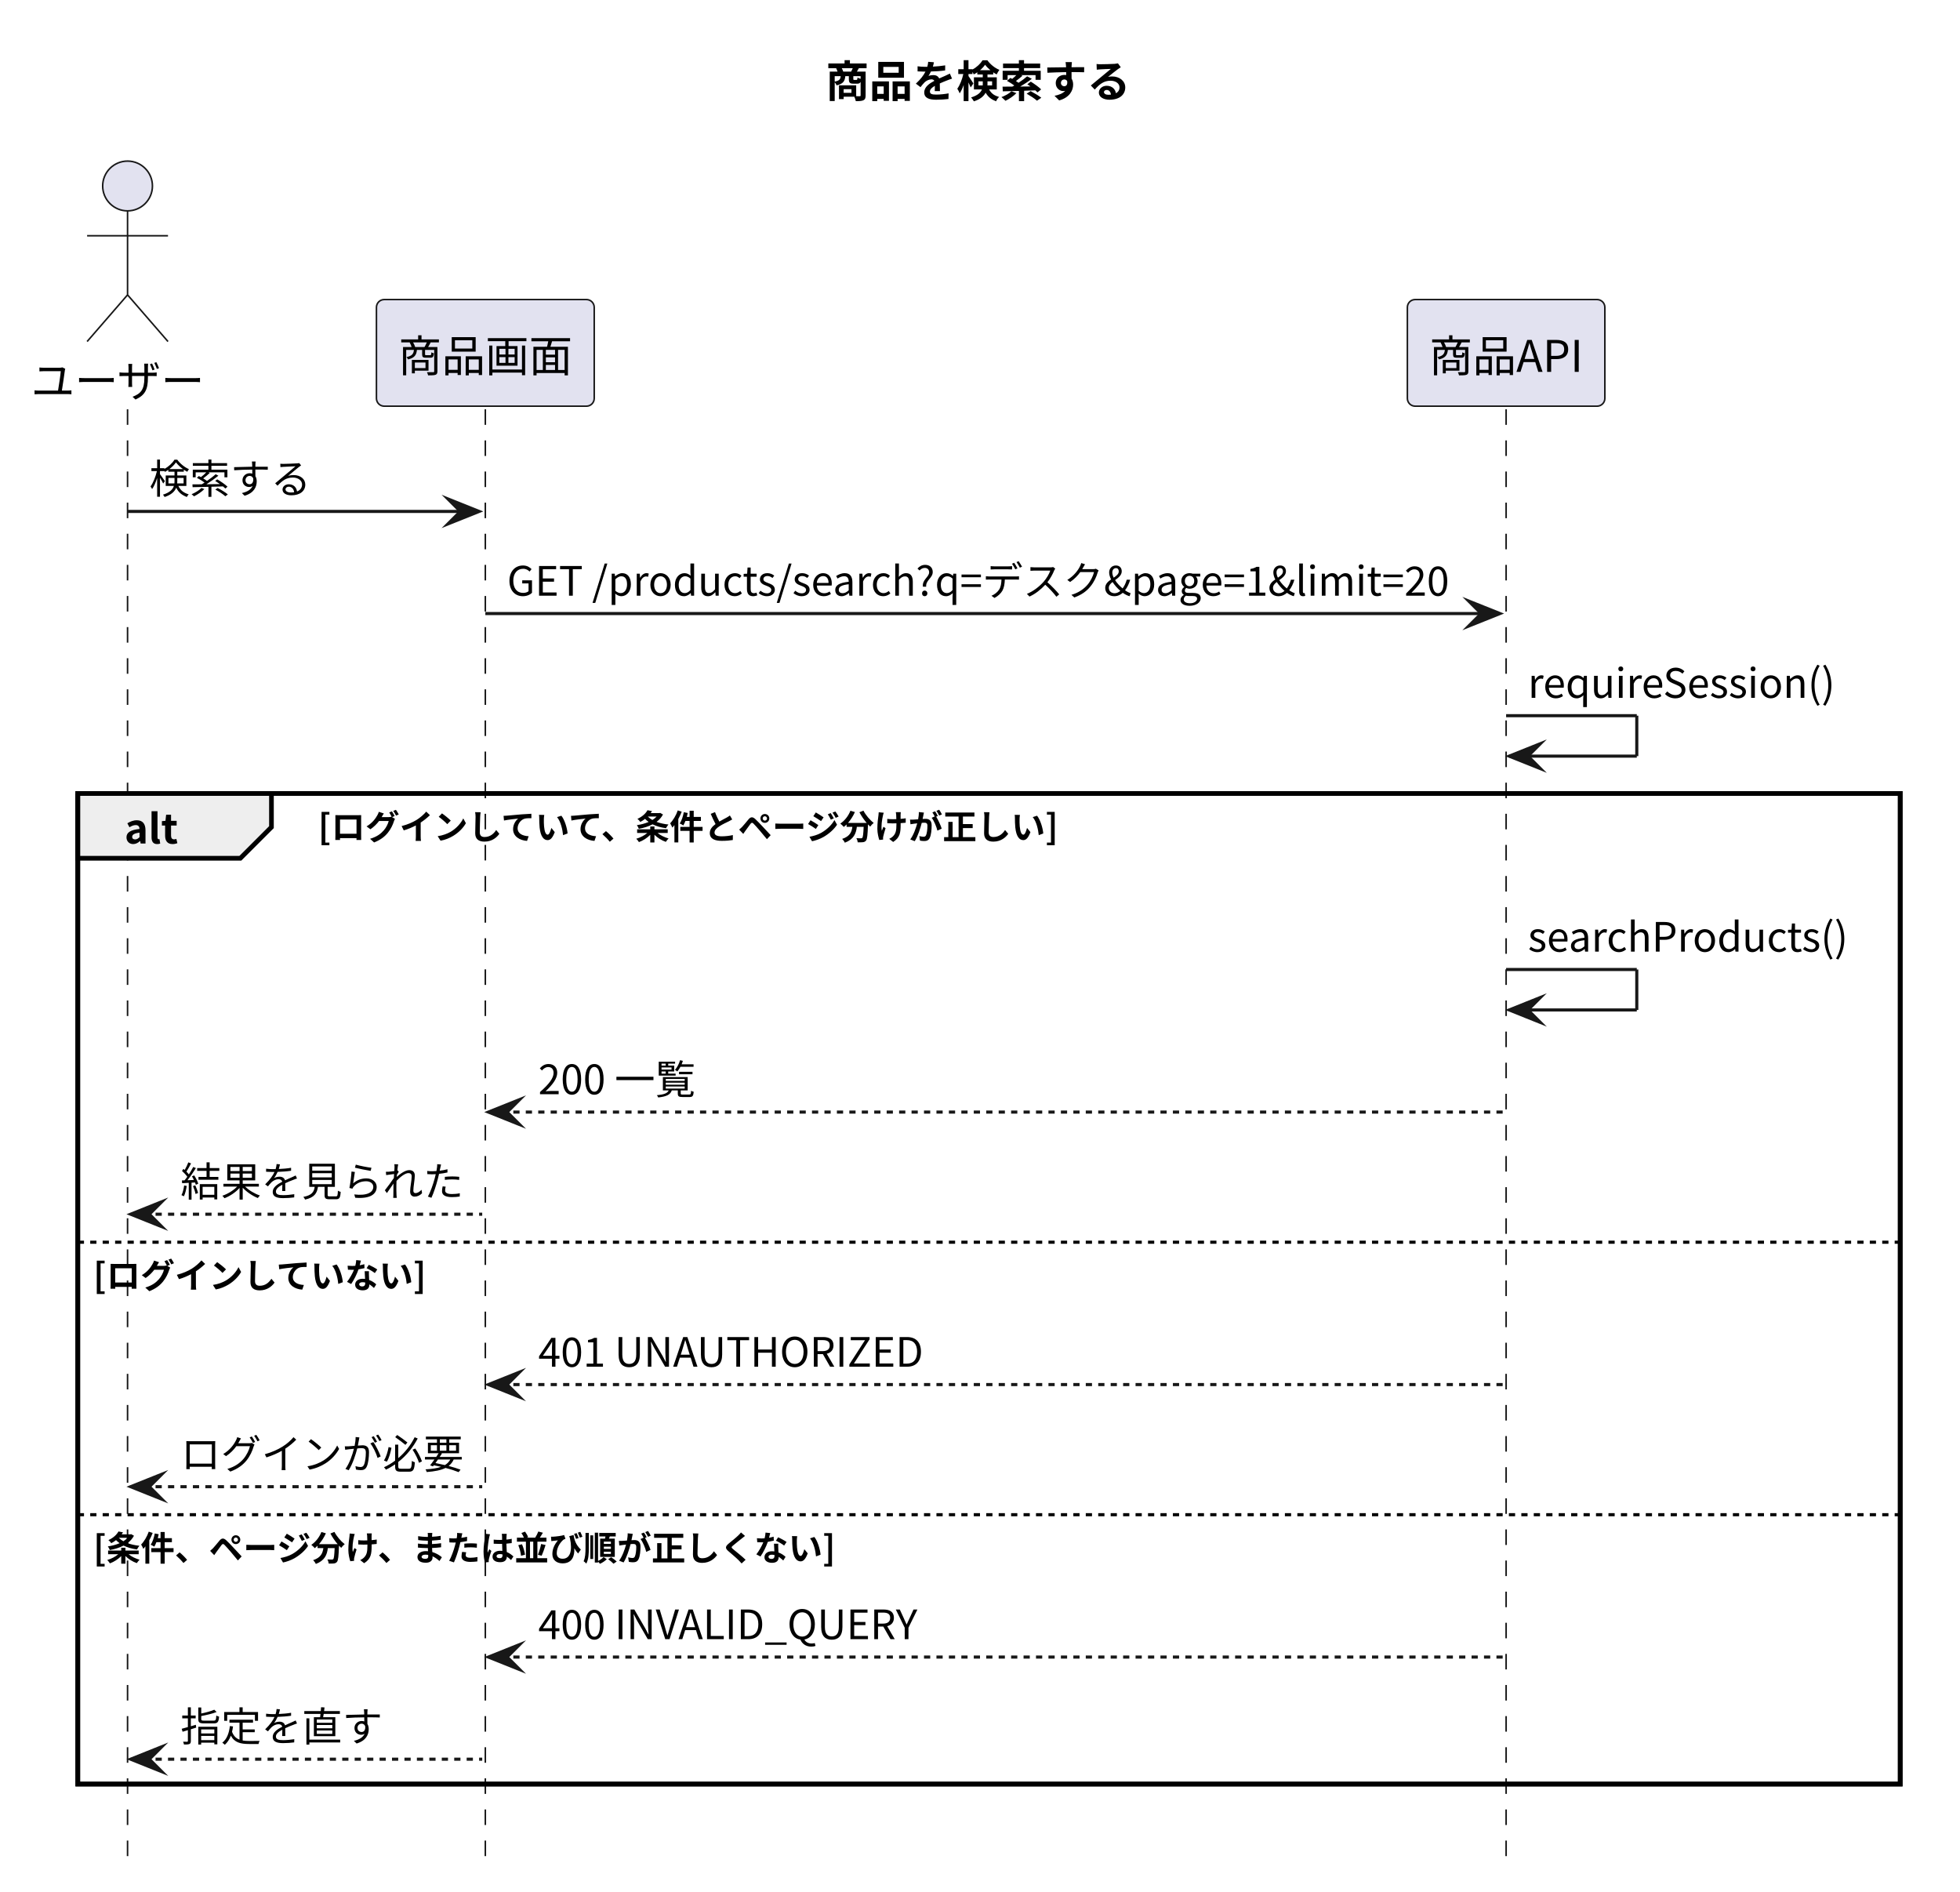
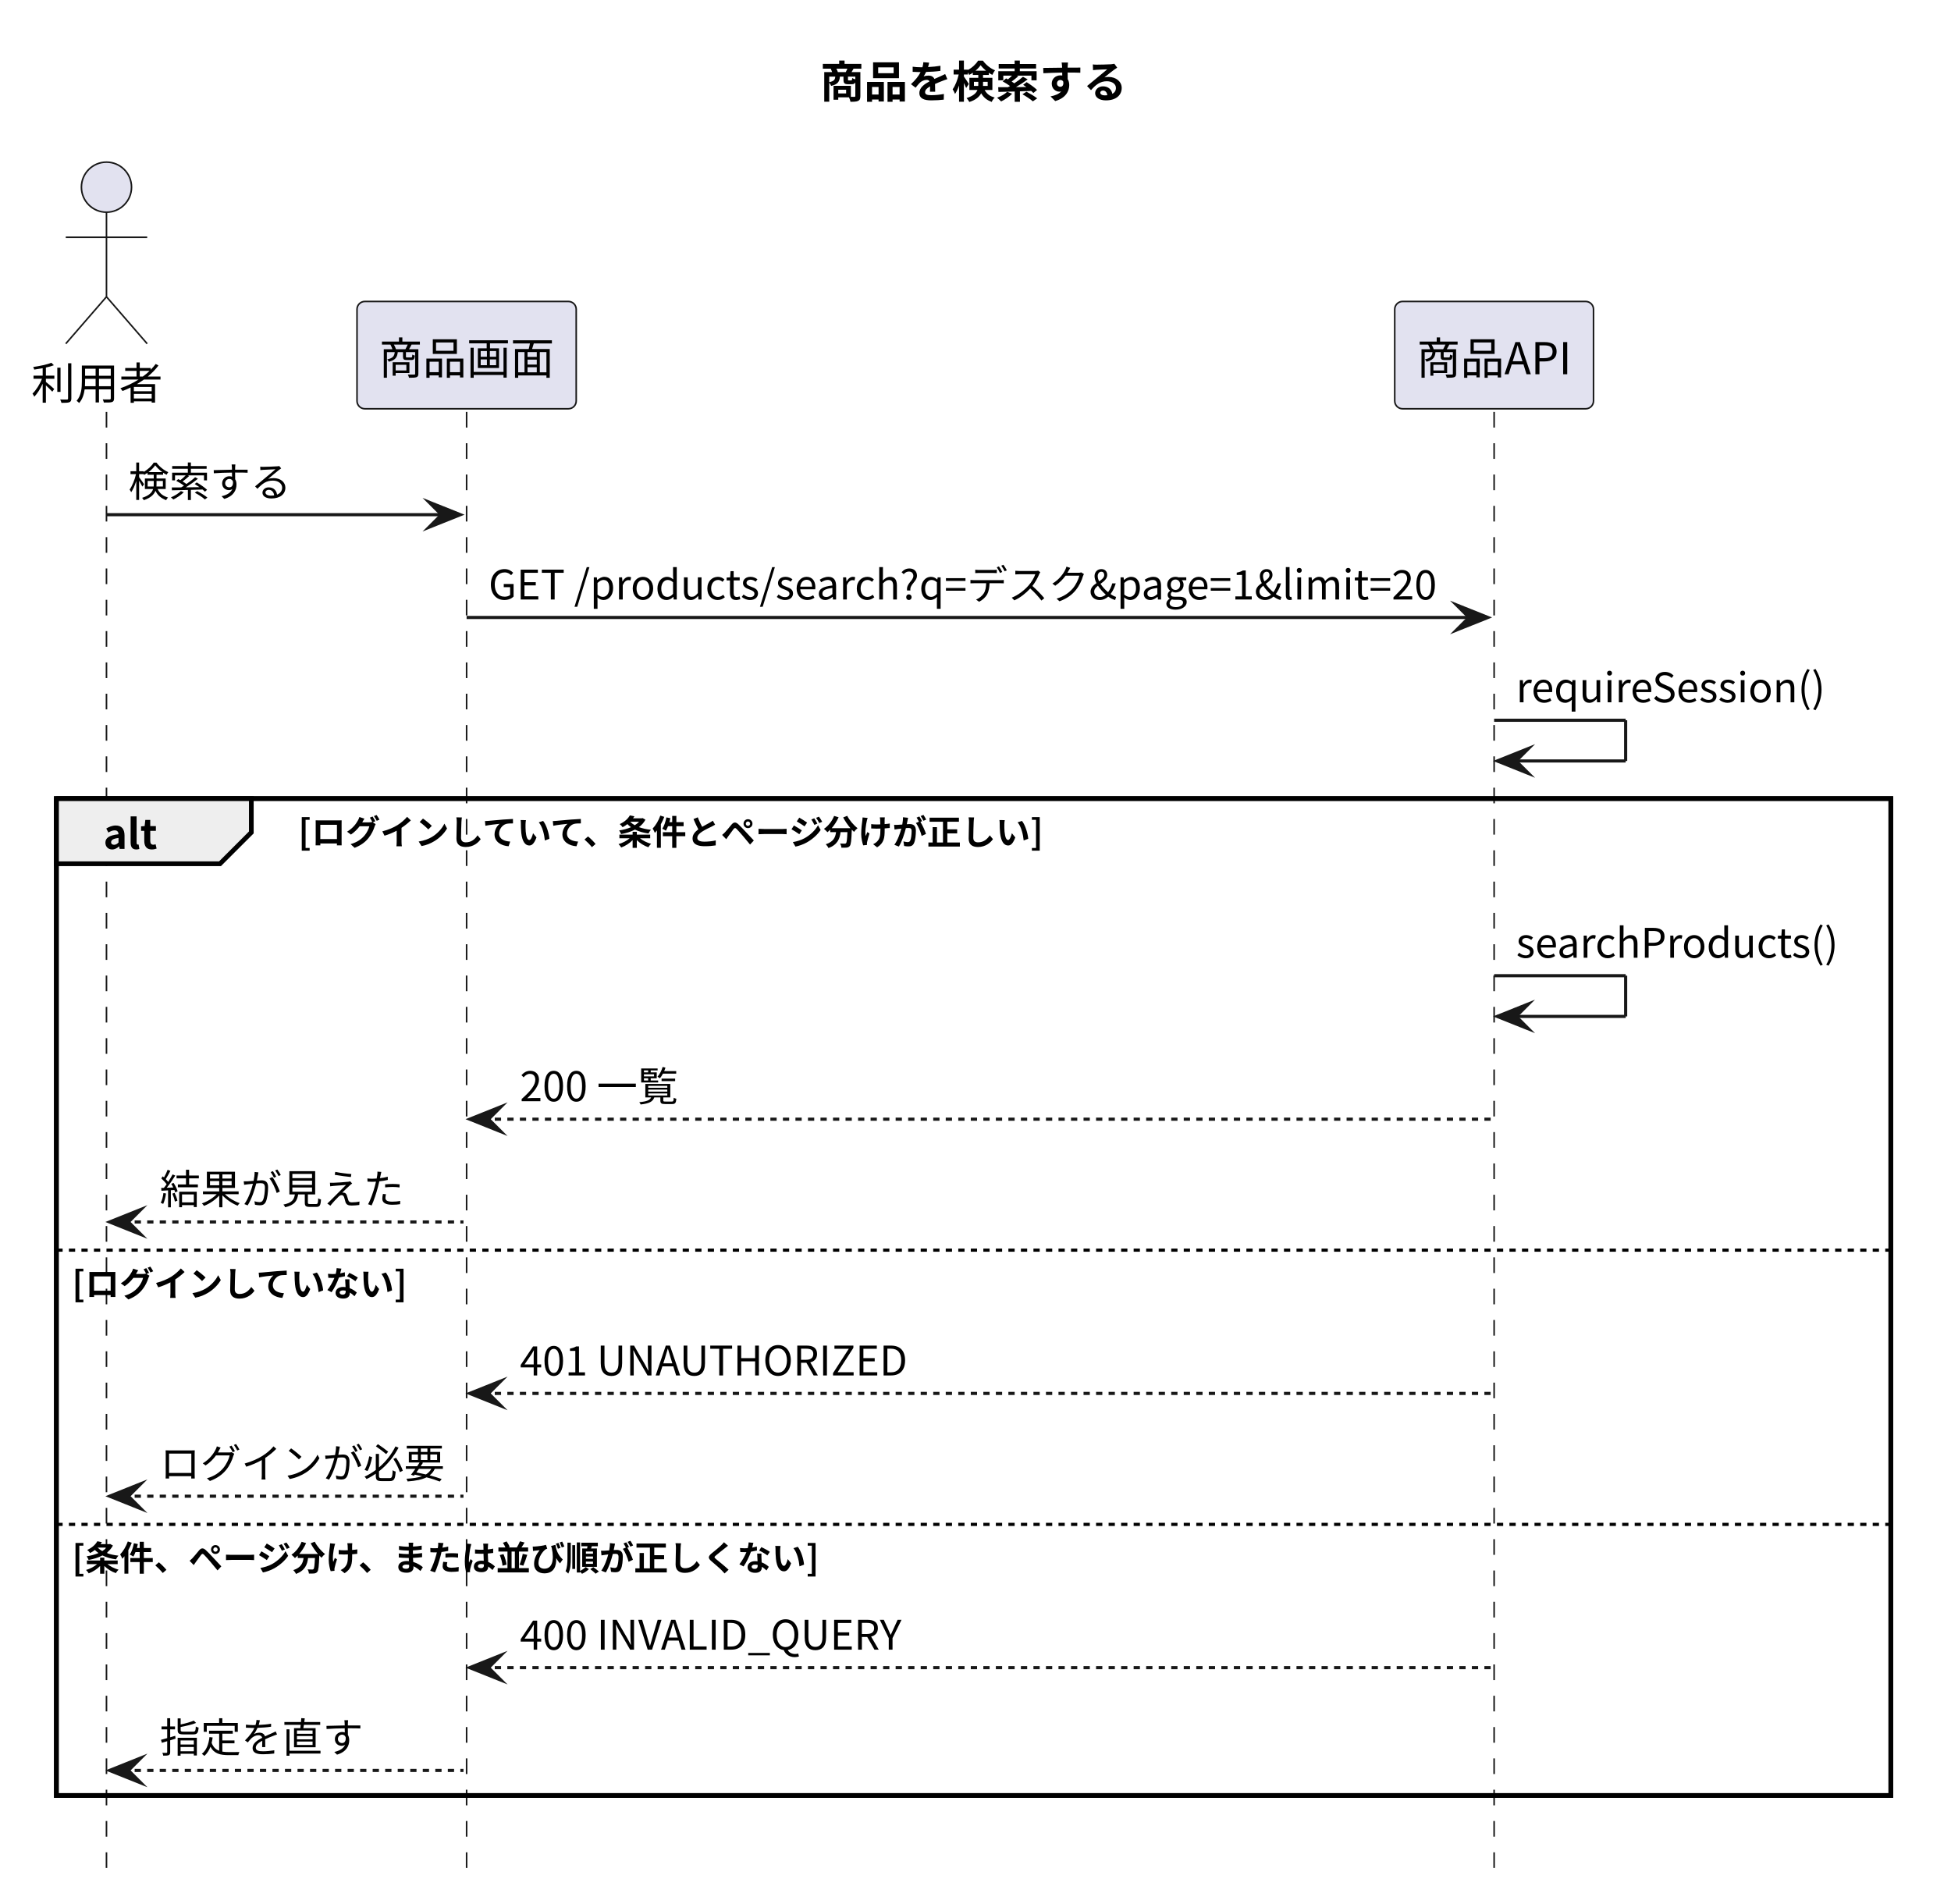
- <svg xmlns="http://www.w3.org/2000/svg" version="1.1" data-diagram-type="SEQUENCE" style="width:630px;height:608px;background:#FFFFFF;" width="630px" height="608px" viewBox="0 0 630 608" zoomAndPan="magnify" preserveAspectRatio="none" contentStyleType="text/css">
+ <svg xmlns="http://www.w3.org/2000/svg" version="1.1" data-diagram-type="SEQUENCE" style="width:623px;height:608px;background:#FFFFFF;" width="623px" height="608px" viewBox="0 0 623 608" zoomAndPan="magnify" preserveAspectRatio="none" contentStyleType="text/css">
  <defs />
  <g font-family="sans-serif" lengthAdjust="spacing">
    <g class="title" data-source-line="6">
-       <text x="265.392" y="31.24" fill="#000" font-size="14" textLength="98" font-weight="700" font-family="'Noto Sans CJK JP'">商品を検索する</text>
+       <text x="261.892" y="31.24" fill="#000" font-size="14" textLength="98" font-weight="700" font-family="'Noto Sans CJK JP'">商品を検索する</text>
    </g>
-     <rect x="25" y="255.016" width="585.785" height="318.376" fill="none" style="stroke:#000;stroke-width:1.5;" />
+     <rect x="18" y="255.016" width="585.785" height="318.376" fill="none" style="stroke:#000;stroke-width:1.5;" />
    <g class="participant-lifeline" data-qualified-name="User" data-entity-uid="part1" id="part1-lifeline" data-source-line="8">
      <g>
-         <rect x="37.5" y="131.544" width="8" height="465.848" fill="#000" fill-opacity="0" />
-         <line x1="41" y1="131.544" x2="41" y2="597.392" style="stroke:#181818;stroke-width:0.5;stroke-dasharray:5,5;" />
+         <rect x="30.5" y="131.544" width="8" height="465.848" fill="#000" fill-opacity="0" />
+         <line x1="34" y1="131.544" x2="34" y2="597.392" style="stroke:#181818;stroke-width:0.5;stroke-dasharray:5,5;" />
      </g>
    </g>
    <g class="participant-lifeline" data-qualified-name="Screen" data-entity-uid="part2" id="part2-lifeline" data-source-line="9">
      <g>
-         <rect x="152.5" y="131.544" width="8" height="465.848" fill="#000" fill-opacity="0" />
-         <line x1="156" y1="131.544" x2="156" y2="597.392" style="stroke:#181818;stroke-width:0.5;stroke-dasharray:5,5;" />
+         <rect x="145.5" y="131.544" width="8" height="465.848" fill="#000" fill-opacity="0" />
+         <line x1="149" y1="131.544" x2="149" y2="597.392" style="stroke:#181818;stroke-width:0.5;stroke-dasharray:5,5;" />
      </g>
    </g>
    <g class="participant-lifeline" data-qualified-name="API" data-entity-uid="part3" id="part3-lifeline" data-source-line="10">
      <g>
-         <rect x="480.609" y="131.544" width="8" height="465.848" fill="#000" fill-opacity="0" />
-         <line x1="484.109" y1="131.544" x2="484.109" y2="597.392" style="stroke:#181818;stroke-width:0.5;stroke-dasharray:5,5;" />
+         <rect x="473.609" y="131.544" width="8" height="465.848" fill="#000" fill-opacity="0" />
+         <line x1="477.109" y1="131.544" x2="477.109" y2="597.392" style="stroke:#181818;stroke-width:0.5;stroke-dasharray:5,5;" />
      </g>
    </g>
    <g class="participant participant-head" data-qualified-name="User" data-entity-uid="part1" id="part1-head" data-source-line="8">
-       <text x="10" y="127.512" fill="#000" font-size="14" textLength="56" font-family="'Noto Sans CJK JP'">ユーザー</text>
-       <ellipse cx="41" cy="59.772" rx="8" ry="8" fill="#E2E2F0" style="stroke:#181818;stroke-width:0.5;" />
-       <path d="M41,67.772 L41,94.772 M28,75.772 L54,75.772 M41,94.772 L28,109.772 M41,94.772 L54,109.772" style="stroke:#181818;stroke-width:0.5;" fill="none" />
+       <text x="10" y="127.512" fill="#000" font-size="14" textLength="42" font-family="'Noto Sans CJK JP'">利用者</text>
+       <ellipse cx="34" cy="59.772" rx="8" ry="8" fill="#E2E2F0" style="stroke:#181818;stroke-width:0.5;" />
+       <path d="M34,67.772 L34,94.772 M21,75.772 L47,75.772 M34,94.772 L21,109.772 M34,94.772 L47,109.772" style="stroke:#181818;stroke-width:0.5;" fill="none" />
    </g>
    <g class="participant participant-head" data-qualified-name="Screen" data-entity-uid="part2" id="part2-head" data-source-line="9">
-       <rect x="121" y="96.272" width="70" height="34.272" fill="#E2E2F0" style="stroke:#181818;stroke-width:0.5;" rx="2.5" ry="2.5" />
-       <text x="128" y="119.512" fill="#000" font-size="14" textLength="56" font-family="'Noto Sans CJK JP'">商品画面</text>
+       <rect x="114" y="96.272" width="70" height="34.272" fill="#E2E2F0" style="stroke:#181818;stroke-width:0.5;" rx="2.5" ry="2.5" />
+       <text x="121" y="119.512" fill="#000" font-size="14" textLength="56" font-family="'Noto Sans CJK JP'">商品画面</text>
    </g>
    <g class="participant participant-head" data-qualified-name="API" data-entity-uid="part3" id="part3-head" data-source-line="10">
-       <rect x="452.371" y="96.272" width="63.476" height="34.272" fill="#E2E2F0" style="stroke:#181818;stroke-width:0.5;" rx="2.5" ry="2.5" />
-       <text x="459.371" y="119.512" fill="#000" font-size="14" textLength="49.476" font-family="'Noto Sans CJK JP'">商品API</text>
+       <rect x="445.371" y="96.272" width="63.476" height="34.272" fill="#E2E2F0" style="stroke:#181818;stroke-width:0.5;" rx="2.5" ry="2.5" />
+       <text x="452.371" y="119.512" fill="#000" font-size="14" textLength="49.476" font-family="'Noto Sans CJK JP'">商品API</text>
    </g>
    <g class="message" data-entity-1="part1" data-entity-2="part2" id="msg1" data-source-line="12">
-       <polygon points="144,160.368,154,164.368,144,168.368,148,164.368" fill="#181818" style="stroke:#181818;stroke-width:1;stroke-linejoin:miter;stroke-miterlimit:10;" />
-       <line x1="41" y1="164.368" x2="150" y2="164.368" style="stroke:#181818;stroke-width:1;" />
-       <text x="48" y="158.624" fill="#000" font-size="13" textLength="52" font-family="'Noto Sans CJK JP'">検索する</text>
+       <polygon points="137,160.368,147,164.368,137,168.368,141,164.368" fill="#181818" style="stroke:#181818;stroke-width:1;stroke-linejoin:miter;stroke-miterlimit:10;" />
+       <line x1="34" y1="164.368" x2="143" y2="164.368" style="stroke:#181818;stroke-width:1;" />
+       <text x="41" y="158.624" fill="#000" font-size="13" textLength="52" font-family="'Noto Sans CJK JP'">検索する</text>
    </g>
    <g class="message" data-entity-1="part2" data-entity-2="part3" id="msg2" data-source-line="13">
-       <polygon points="472.109,193.192,482.109,197.192,472.109,201.192,476.109,197.192" fill="#181818" style="stroke:#181818;stroke-width:1;stroke-linejoin:miter;stroke-miterlimit:10;" />
-       <line x1="156" y1="197.192" x2="478.109" y2="197.192" style="stroke:#181818;stroke-width:1;" />
-       <text x="163" y="191.448" fill="#000" font-size="13" textLength="304.109" font-family="'Noto Sans CJK JP'">GET /products/search?q=デスク&amp;page=1&amp;limit=20</text>
+       <polygon points="465.109,193.192,475.109,197.192,465.109,201.192,469.109,197.192" fill="#181818" style="stroke:#181818;stroke-width:1;stroke-linejoin:miter;stroke-miterlimit:10;" />
+       <line x1="149" y1="197.192" x2="471.109" y2="197.192" style="stroke:#181818;stroke-width:1;" />
+       <text x="156" y="191.448" fill="#000" font-size="13" textLength="304.109" font-family="'Noto Sans CJK JP'">GET /products/search?q=デスク&amp;page=1&amp;limit=20</text>
    </g>
    <g class="message" data-entity-1="part3" data-entity-2="part3" id="msg3" data-source-line="14">
-       <line x1="484.109" y1="230.016" x2="526.109" y2="230.016" style="stroke:#181818;stroke-width:1;" />
-       <line x1="526.109" y1="230.016" x2="526.109" y2="243.016" style="stroke:#181818;stroke-width:1;" />
-       <line x1="485.109" y1="243.016" x2="526.109" y2="243.016" style="stroke:#181818;stroke-width:1;" />
-       <polygon points="495.109,239.016,485.109,243.016,495.109,247.016,491.109,243.016" fill="#181818" style="stroke:#181818;stroke-width:1;stroke-linejoin:miter;stroke-miterlimit:10;" />
-       <text x="491.109" y="224.272" fill="#000" font-size="13" textLength="99.307" font-family="'Noto Sans CJK JP'">requireSession()</text>
+       <line x1="477.109" y1="230.016" x2="519.109" y2="230.016" style="stroke:#181818;stroke-width:1;" />
+       <line x1="519.109" y1="230.016" x2="519.109" y2="243.016" style="stroke:#181818;stroke-width:1;" />
+       <line x1="478.109" y1="243.016" x2="519.109" y2="243.016" style="stroke:#181818;stroke-width:1;" />
+       <polygon points="488.109,239.016,478.109,243.016,488.109,247.016,484.109,243.016" fill="#181818" style="stroke:#181818;stroke-width:1;stroke-linejoin:miter;stroke-miterlimit:10;" />
+       <text x="484.109" y="224.272" fill="#000" font-size="13" textLength="99.307" font-family="'Noto Sans CJK JP'">requireSession()</text>
    </g>
-     <path d="M25,255.016 L87.251,255.016 L87.251,265.84 L77.251,275.84 L25,275.84 L25,255.016" style="stroke:#000;stroke-width:1.5;" fill="#EEE" />
-     <rect x="25" y="255.016" width="585.785" height="318.376" fill="none" style="stroke:#000;stroke-width:1.5;" />
-     <text x="40" y="271.096" fill="#000" font-size="13" textLength="17.251" font-weight="700" font-family="'Noto Sans CJK JP'">alt</text>
-     <text x="102.251" y="269.776" fill="#000" font-size="11" textLength="239.314" font-weight="700" font-family="'Noto Sans CJK JP'">[ログインしていて、条件とページ分けが正しい]</text>
+     <path d="M18,255.016 L80.251,255.016 L80.251,265.84 L70.251,275.84 L18,275.84 L18,255.016" style="stroke:#000;stroke-width:1.5;" fill="#EEE" />
+     <rect x="18" y="255.016" width="585.785" height="318.376" fill="none" style="stroke:#000;stroke-width:1.5;" />
+     <text x="33" y="271.096" fill="#000" font-size="13" textLength="17.251" font-weight="700" font-family="'Noto Sans CJK JP'">alt</text>
+     <text x="95.251" y="269.776" fill="#000" font-size="11" textLength="239.314" font-weight="700" font-family="'Noto Sans CJK JP'">[ログインしていて、条件とページ分けが正しい]</text>
    <g class="message" data-entity-1="part3" data-entity-2="part3" id="msg4" data-source-line="16">
-       <line x1="484.109" y1="311.592" x2="526.109" y2="311.592" style="stroke:#181818;stroke-width:1;" />
-       <line x1="526.109" y1="311.592" x2="526.109" y2="324.592" style="stroke:#181818;stroke-width:1;" />
-       <line x1="485.109" y1="324.592" x2="526.109" y2="324.592" style="stroke:#181818;stroke-width:1;" />
-       <polygon points="495.109,320.592,485.109,324.592,495.109,328.592,491.109,324.592" fill="#181818" style="stroke:#181818;stroke-width:1;stroke-linejoin:miter;stroke-miterlimit:10;" />
-       <text x="491.109" y="305.848" fill="#000" font-size="13" textLength="103.675" font-family="'Noto Sans CJK JP'">searchProducts()</text>
+       <line x1="477.109" y1="311.592" x2="519.109" y2="311.592" style="stroke:#181818;stroke-width:1;" />
+       <line x1="519.109" y1="311.592" x2="519.109" y2="324.592" style="stroke:#181818;stroke-width:1;" />
+       <line x1="478.109" y1="324.592" x2="519.109" y2="324.592" style="stroke:#181818;stroke-width:1;" />
+       <polygon points="488.109,320.592,478.109,324.592,488.109,328.592,484.109,324.592" fill="#181818" style="stroke:#181818;stroke-width:1;stroke-linejoin:miter;stroke-miterlimit:10;" />
+       <text x="484.109" y="305.848" fill="#000" font-size="13" textLength="103.675" font-family="'Noto Sans CJK JP'">searchProducts()</text>
    </g>
    <g class="message" data-entity-1="part3" data-entity-2="part2" id="msg5" data-source-line="17">
-       <polygon points="167,353.416,157,357.416,167,361.416,163,357.416" fill="#181818" style="stroke:#181818;stroke-width:1;stroke-linejoin:miter;stroke-miterlimit:10;" />
-       <line x1="161" y1="357.416" x2="483.109" y2="357.416" style="stroke:#181818;stroke-width:1;stroke-dasharray:2,2;" />
-       <text x="173" y="351.672" fill="#000" font-size="13" textLength="50.557" font-family="'Noto Sans CJK JP'">200 一覧</text>
+       <polygon points="160,353.416,150,357.416,160,361.416,156,357.416" fill="#181818" style="stroke:#181818;stroke-width:1;stroke-linejoin:miter;stroke-miterlimit:10;" />
+       <line x1="154" y1="357.416" x2="476.109" y2="357.416" style="stroke:#181818;stroke-width:1;stroke-dasharray:2,2;" />
+       <text x="166" y="351.672" fill="#000" font-size="13" textLength="50.557" font-family="'Noto Sans CJK JP'">200 一覧</text>
    </g>
    <g class="message" data-entity-1="part2" data-entity-2="part1" id="msg6" data-source-line="18">
-       <polygon points="52,386.24,42,390.24,52,394.24,48,390.24" fill="#181818" style="stroke:#181818;stroke-width:1;stroke-linejoin:miter;stroke-miterlimit:10;" />
-       <line x1="46" y1="390.24" x2="155" y2="390.24" style="stroke:#181818;stroke-width:1;stroke-dasharray:2,2;" />
-       <text x="58" y="384.496" fill="#000" font-size="13" textLength="91" font-family="'Noto Sans CJK JP'">結果を見られた</text>
+       <polygon points="45,386.24,35,390.24,45,394.24,41,390.24" fill="#181818" style="stroke:#181818;stroke-width:1;stroke-linejoin:miter;stroke-miterlimit:10;" />
+       <line x1="39" y1="390.24" x2="148" y2="390.24" style="stroke:#181818;stroke-width:1;stroke-dasharray:2,2;" />
+       <text x="51" y="384.496" fill="#000" font-size="13" textLength="78" font-family="'Noto Sans CJK JP'">結果が見えた</text>
    </g>
-     <line x1="25" y1="399.24" x2="610.784" y2="399.24" style="stroke:#000;stroke-width:1;stroke-dasharray:2,2;" />
-     <text x="30" y="414" fill="#000" font-size="11" textLength="107.315" font-weight="700" font-family="'Noto Sans CJK JP'">[ログインしていない]</text>
+     <line x1="18" y1="399.24" x2="603.784" y2="399.24" style="stroke:#000;stroke-width:1;stroke-dasharray:2,2;" />
+     <text x="23" y="414" fill="#000" font-size="11" textLength="107.315" font-weight="700" font-family="'Noto Sans CJK JP'">[ログインしていない]</text>
    <g class="message" data-entity-1="part3" data-entity-2="part2" id="msg7" data-source-line="20">
-       <polygon points="167,440.992,157,444.992,167,448.992,163,444.992" fill="#181818" style="stroke:#181818;stroke-width:1;stroke-linejoin:miter;stroke-miterlimit:10;" />
-       <line x1="161" y1="444.992" x2="483.109" y2="444.992" style="stroke:#181818;stroke-width:1;stroke-dasharray:2,2;" />
-       <text x="173" y="439.248" fill="#000" font-size="13" textLength="124.007" font-family="'Noto Sans CJK JP'">401 UNAUTHORIZED</text>
+       <polygon points="160,440.992,150,444.992,160,448.992,156,444.992" fill="#181818" style="stroke:#181818;stroke-width:1;stroke-linejoin:miter;stroke-miterlimit:10;" />
+       <line x1="154" y1="444.992" x2="476.109" y2="444.992" style="stroke:#181818;stroke-width:1;stroke-dasharray:2,2;" />
+       <text x="166" y="439.248" fill="#000" font-size="13" textLength="124.007" font-family="'Noto Sans CJK JP'">401 UNAUTHORIZED</text>
    </g>
    <g class="message" data-entity-1="part2" data-entity-2="part1" id="msg8" data-source-line="21">
-       <polygon points="52,473.816,42,477.816,52,481.816,48,477.816" fill="#181818" style="stroke:#181818;stroke-width:1;stroke-linejoin:miter;stroke-miterlimit:10;" />
-       <line x1="46" y1="477.816" x2="155" y2="477.816" style="stroke:#181818;stroke-width:1;stroke-dasharray:2,2;" />
-       <text x="58" y="472.072" fill="#000" font-size="13" textLength="91" font-family="'Noto Sans CJK JP'">ログインが必要</text>
+       <polygon points="45,473.816,35,477.816,45,481.816,41,477.816" fill="#181818" style="stroke:#181818;stroke-width:1;stroke-linejoin:miter;stroke-miterlimit:10;" />
+       <line x1="39" y1="477.816" x2="148" y2="477.816" style="stroke:#181818;stroke-width:1;stroke-dasharray:2,2;" />
+       <text x="51" y="472.072" fill="#000" font-size="13" textLength="91" font-family="'Noto Sans CJK JP'">ログインが必要</text>
    </g>
-     <line x1="25" y1="486.816" x2="610.784" y2="486.816" style="stroke:#000;stroke-width:1;stroke-dasharray:2,2;" />
-     <text x="30" y="501.576" fill="#000" font-size="11" textLength="239.314" font-weight="700" font-family="'Noto Sans CJK JP'">[条件、ページ分け、または並び順が正しくない]</text>
+     <line x1="18" y1="486.816" x2="603.784" y2="486.816" style="stroke:#000;stroke-width:1;stroke-dasharray:2,2;" />
+     <text x="23" y="501.576" fill="#000" font-size="11" textLength="239.314" font-weight="700" font-family="'Noto Sans CJK JP'">[条件、ページ分け、または並び順が正しくない]</text>
    <g class="message" data-entity-1="part3" data-entity-2="part2" id="msg9" data-source-line="23">
-       <polygon points="167,528.568,157,532.568,167,536.568,163,532.568" fill="#181818" style="stroke:#181818;stroke-width:1;stroke-linejoin:miter;stroke-miterlimit:10;" />
-       <line x1="161" y1="532.568" x2="483.109" y2="532.568" style="stroke:#181818;stroke-width:1;stroke-dasharray:2,2;" />
-       <text x="173" y="526.824" fill="#000" font-size="13" textLength="122.057" font-family="'Noto Sans CJK JP'">400 INVALID_QUERY</text>
+       <polygon points="160,528.568,150,532.568,160,536.568,156,532.568" fill="#181818" style="stroke:#181818;stroke-width:1;stroke-linejoin:miter;stroke-miterlimit:10;" />
+       <line x1="154" y1="532.568" x2="476.109" y2="532.568" style="stroke:#181818;stroke-width:1;stroke-dasharray:2,2;" />
+       <text x="166" y="526.824" fill="#000" font-size="13" textLength="122.057" font-family="'Noto Sans CJK JP'">400 INVALID_QUERY</text>
    </g>
    <g class="message" data-entity-1="part2" data-entity-2="part1" id="msg10" data-source-line="24">
-       <polygon points="52,561.392,42,565.392,52,569.392,48,565.392" fill="#181818" style="stroke:#181818;stroke-width:1;stroke-linejoin:miter;stroke-miterlimit:10;" />
-       <line x1="46" y1="565.392" x2="155" y2="565.392" style="stroke:#181818;stroke-width:1;stroke-dasharray:2,2;" />
-       <text x="58" y="559.648" fill="#000" font-size="13" textLength="65" font-family="'Noto Sans CJK JP'">指定を直す</text>
+       <polygon points="45,561.392,35,565.392,45,569.392,41,565.392" fill="#181818" style="stroke:#181818;stroke-width:1;stroke-linejoin:miter;stroke-miterlimit:10;" />
+       <line x1="39" y1="565.392" x2="148" y2="565.392" style="stroke:#181818;stroke-width:1;stroke-dasharray:2,2;" />
+       <text x="51" y="559.648" fill="#000" font-size="13" textLength="65" font-family="'Noto Sans CJK JP'">指定を直す</text>
    </g>
  </g>
</svg>
